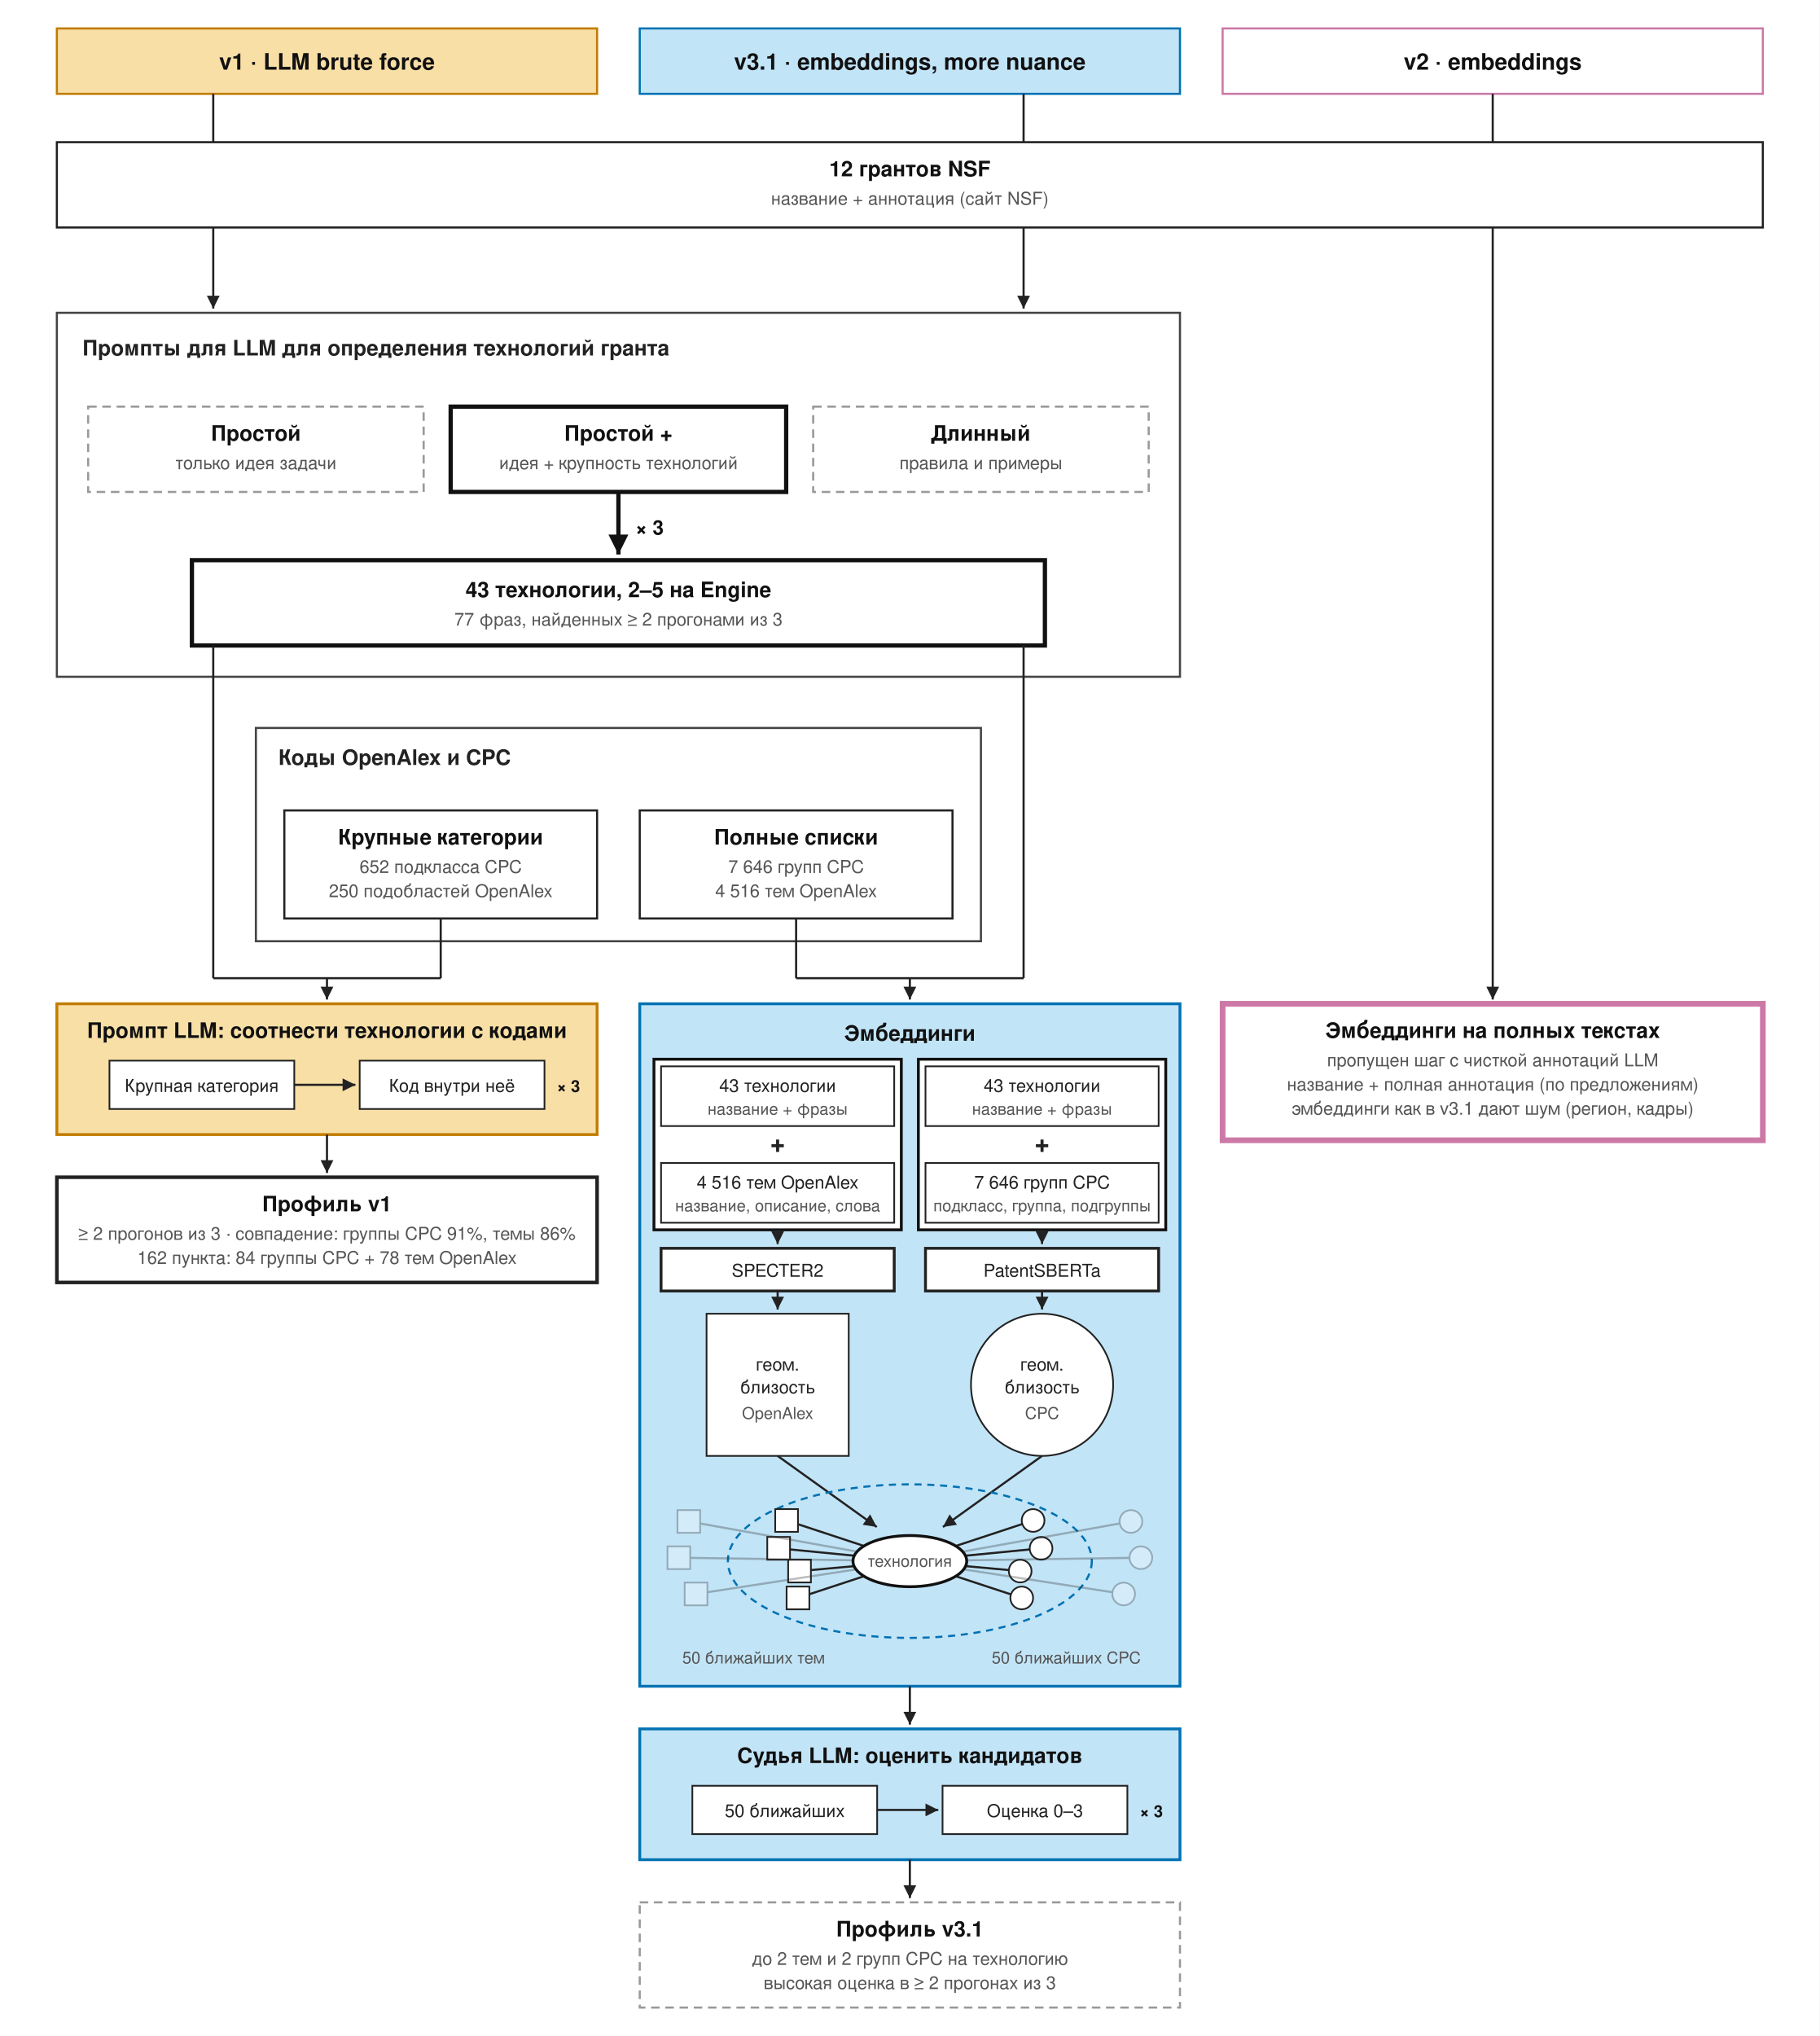
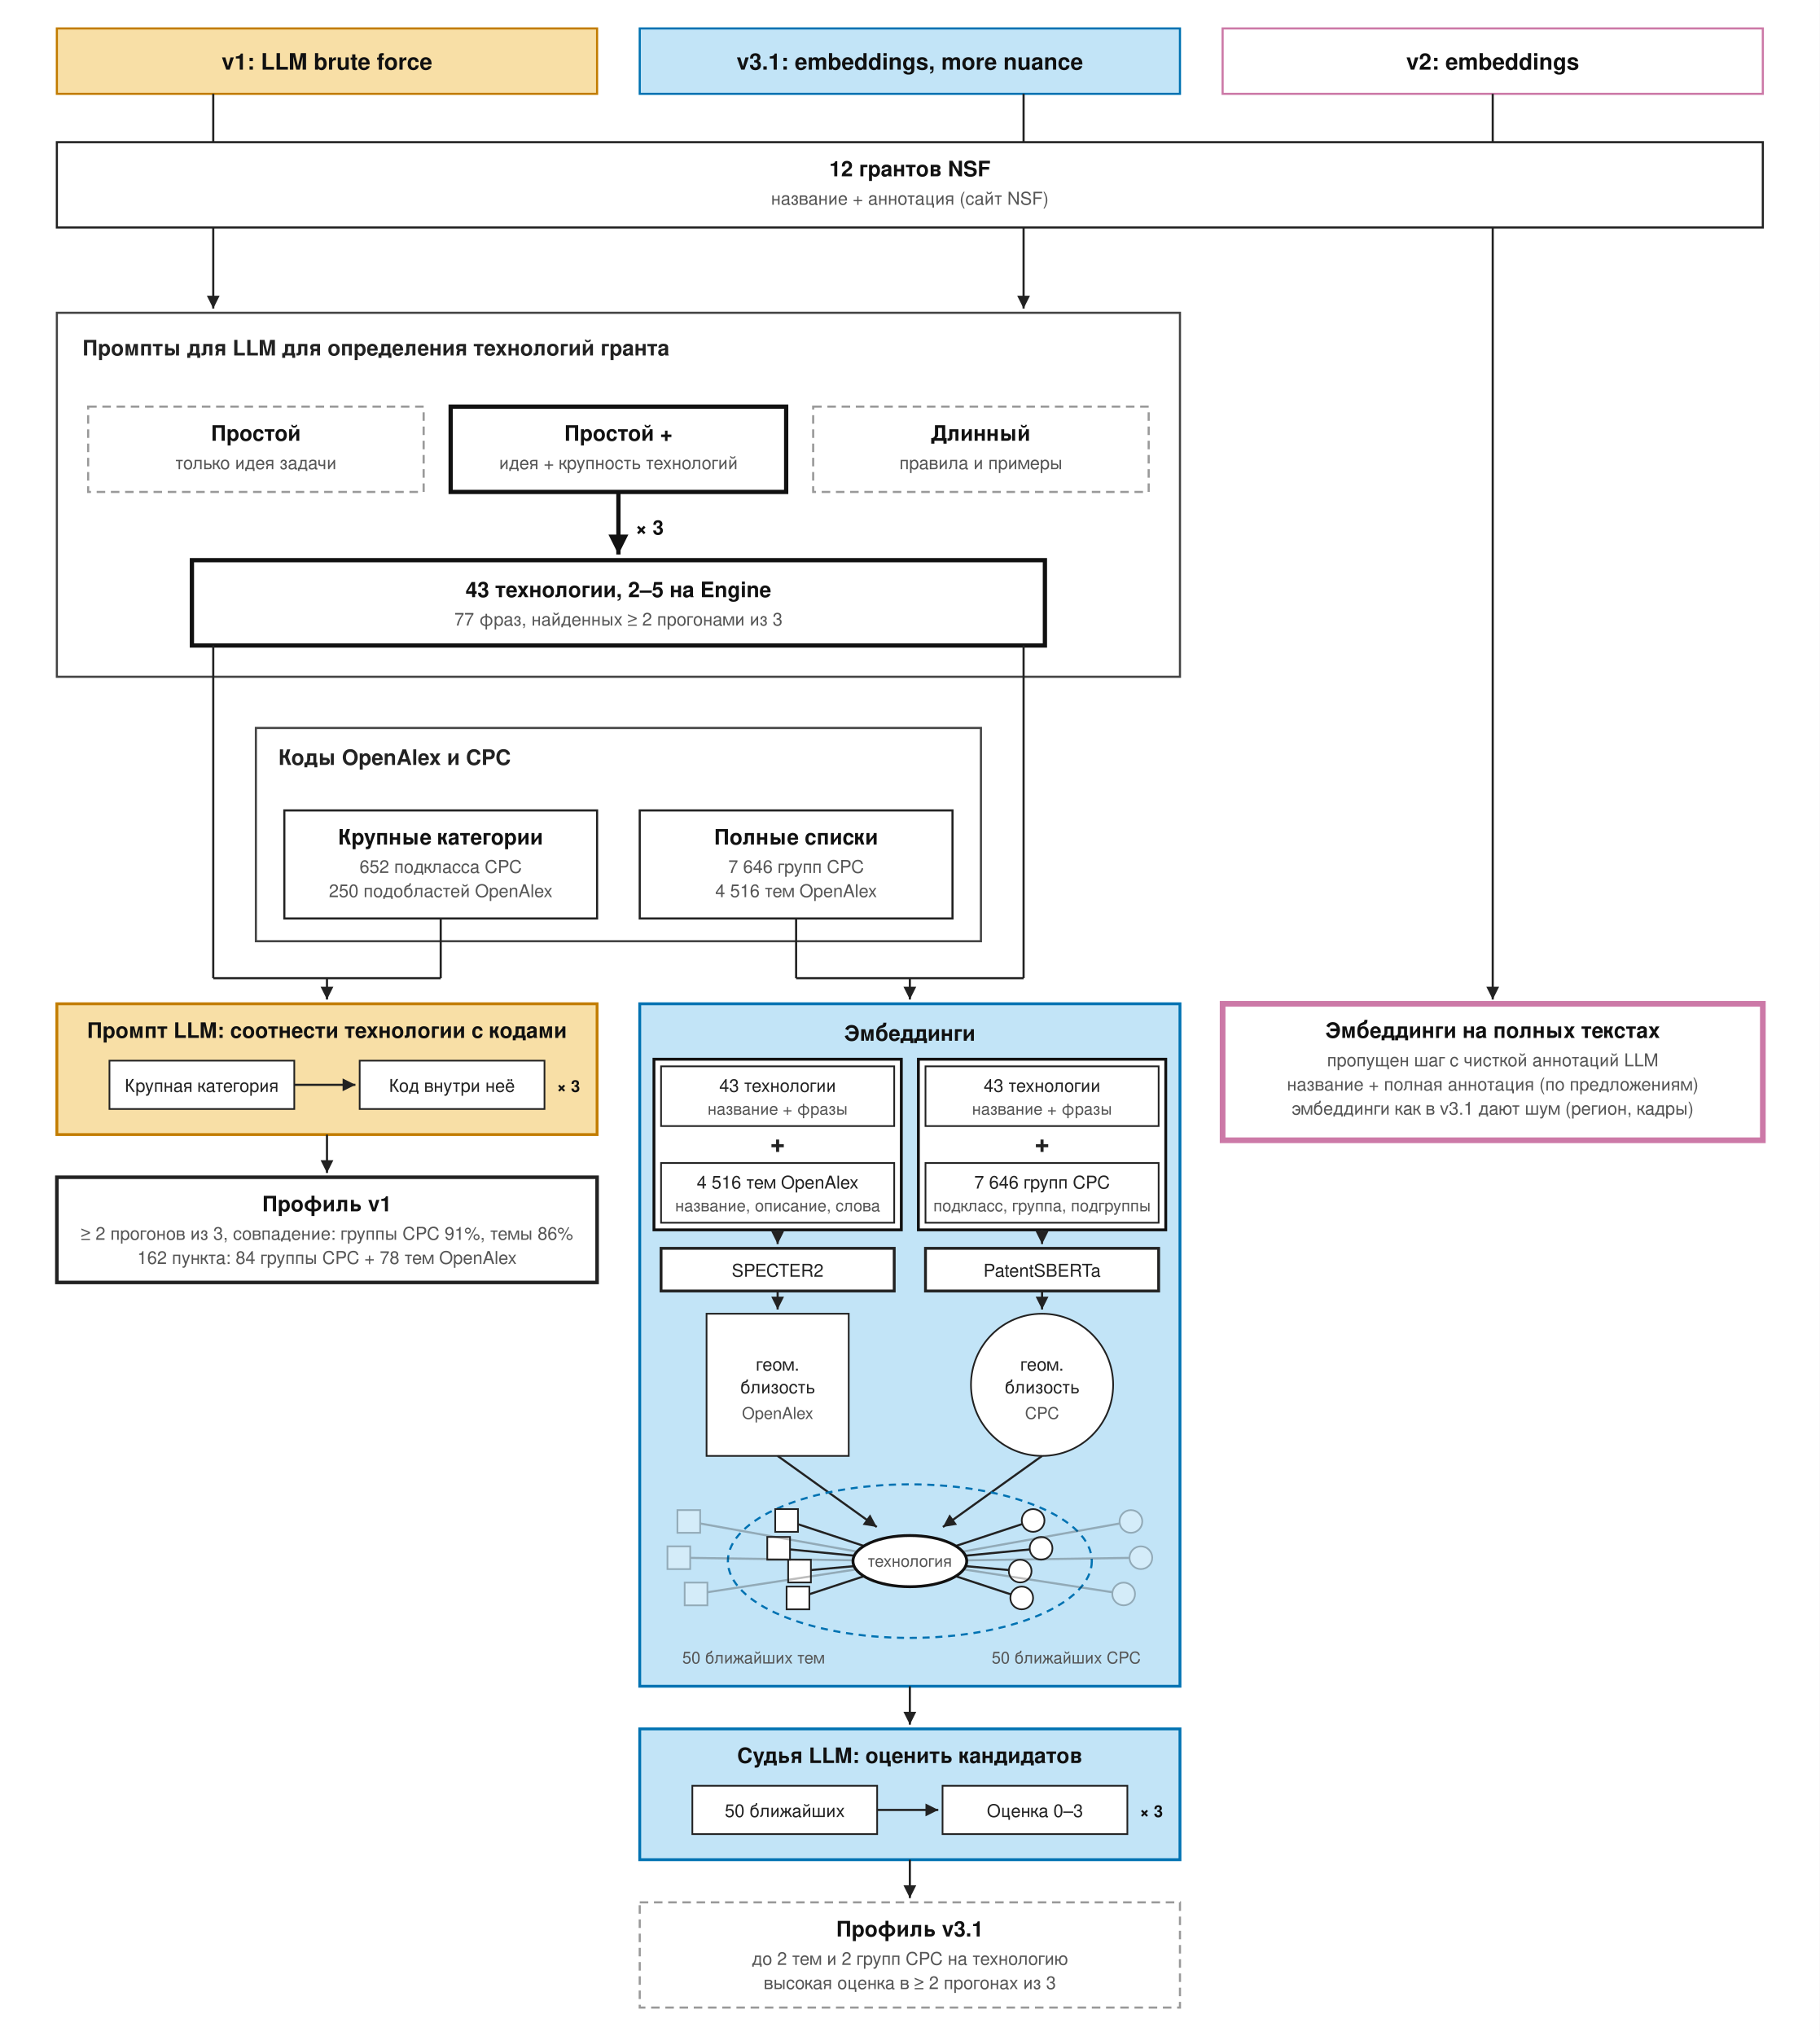
<svg xmlns="http://www.w3.org/2000/svg" viewBox="0 0 1280 1432" width="1280" height="1432">
  <defs>
    <marker id="a" viewBox="0 0 10 10" refX="10" refY="5" markerWidth="9" markerHeight="9" markerUnits="userSpaceOnUse" orient="auto">
      <path d="M0,0 L10,5 L0,10 z" fill="#222" />
    </marker>
    <marker id="A" viewBox="0 0 10 10" refX="10" refY="5" markerWidth="14" markerHeight="14" markerUnits="userSpaceOnUse" orient="auto">
      <path d="M0,0 L10,5 L0,10 z" fill="#111" />
    </marker>
    <style>
/* palette: Okabe-Ito orange #E69F00 (v1) and sky blue #56B4E9 / blue #0072B2 (v3.1), reddish purple #CC79A7 (v2);
   tints for fills, darker shades for borders; checked for protan-, deutan- and tritanopia (Machado 2009):
   the v1 and v3.1 fills differ by dE &gt;= 33 in all three */
text { font-family: Helvetica, Arial, "DejaVu Sans", sans-serif; }
.box { fill: #fff; stroke: #222; stroke-width: 1.5; }
.v2 { fill: #e3ecf9; stroke: #4a6fa5; stroke-width: 1.5; }
.head { fill: #fff; stroke: #222; stroke-width: 1.5; }
.h2 { stroke: #cc79a7; } .h3 { fill: #c2e4f7; stroke: #0072b2; } .h1 { fill: #f8dfa6; stroke: #c27c00; }
.common { fill: #fff; stroke: #444; stroke-width: 1.5; }
.prompts { fill: #fff; stroke: #444; stroke-width: 1.5; }
.model { fill: #fff; stroke: #222; stroke-width: 2; }
.frame { fill: #fff; stroke: #111; stroke-width: 2; }
.judge { fill: #c2e4f7; stroke: #0072b2; stroke-width: 2; }
.v2c { fill: #fff; stroke: #cc79a7; stroke-width: 4; }
.bound { fill: none; stroke: #0072b2; stroke-width: 1.5; stroke-dasharray: 5 4; }
.tc { fill: #fff; stroke: #111; stroke-width: 2; }
.plus { font-size: 18px; font-weight: 700; fill: #222; text-anchor: middle; }
.x3 { font-size: 14px; font-weight: 700; fill: #111; }
.LN2 { fill: none; stroke: #222; stroke-width: 1.5; }
.pr { fill: #fff; stroke: #999; stroke-width: 1.5; stroke-dasharray: 6 4; }
.chosen { fill: #fff; stroke: #111; stroke-width: 3; }
.tech { fill: #fff; stroke: #111; stroke-width: 3; }
.out1 { fill: #fff; stroke: #222; stroke-width: 2.5; }
.q { fill: #fff; stroke: #222; stroke-width: 1.2; }
.qs { font-size: 12.5px; fill: #222; text-anchor: middle; }
.qss { font-size: 11.5px; fill: #555; text-anchor: middle; }
.emb { fill: #c2e4f7; stroke: #0072b2; stroke-width: 2; }
.llm { fill: #f8dfa6; stroke: #c27c00; stroke-width: 2; }
.stop { fill: #fdecea; stroke: #b3261e; stroke-width: 2; }
.km { fill: #fbe9dc; stroke: #c0632b; stroke-width: 1.2; }
.kmt { font-size: 11px; font-weight: 700; fill: #9a4a1c; text-anchor: middle; }
.th { font-size: 16px; font-weight: 700; fill: #111; text-anchor: middle; }
.t { font-size: 15px; font-weight: 700; fill: #111; text-anchor: middle; }
.stopt { font-size: 15px; font-weight: 700; fill: #b3261e; text-anchor: middle; }
.s { font-size: 12.5px; fill: #555; text-anchor: middle; }
.bt { font-size: 15px; font-weight: 700; fill: #222; }
.bs { font-size: 12.5px; fill: #555; }
.note { font-size: 12px; font-style: italic; fill: #888; text-anchor: middle; }
.tag { font-size: 11.5px; font-weight: 700; fill: #111; text-anchor: end; }
.lg { font-size: 12px; fill: #444; }
.ln { fill: none; stroke: #222; stroke-width: 1.5; }
.LN { fill: none; stroke: #111; stroke-width: 3; }
.dl { fill: none; stroke: #999; stroke-width: 1.5; stroke-dasharray: 5 4; }
</style>
  </defs>
  <rect width="100%" height="100%" fill="#fff" />
  <rect class="head h1" x="40" y="20" width="380" height="46" />
-   <text class="th" x="230.0" y="49">v1 · LLM brute force</text>
+   <text class="th" x="230.0" y="49">v1: LLM brute force</text>
  <rect class="head h3" x="450" y="20" width="380" height="46" />
-   <text class="th" x="640.0" y="49">v3.1 · embeddings, more nuance</text>
+   <text class="th" x="640.0" y="49">v3.1: embeddings, more nuance</text>
  <rect class="head h2" x="860" y="20" width="380" height="46" />
-   <text class="th" x="1050.0" y="49">v2 · embeddings</text>
+   <text class="th" x="1050.0" y="49">v2: embeddings</text>
  <rect class="box" x="40" y="100" width="1200" height="60" />
  <text class="t" x="640.0" y="124">12 грантов NSF</text>
  <text class="s" x="640.0" y="144">название + аннотация (сайт NSF)</text>
  <rect class="prompts" x="40" y="220" width="790" height="256" />
  <text class="bt" x="58" y="250">Промпты для LLM для определения технологий гранта</text>
  <rect class="pr" x="62.0" y="286" width="236" height="60" />
  <text class="t" x="180.0" y="310">Простой</text>
  <text class="s" x="180.0" y="330">только идея задачи</text>
  <rect class="chosen" x="317.0" y="286" width="236" height="60" />
  <text class="t" x="435.0" y="310">Простой +</text>
  <text class="s" x="435.0" y="330">идея + крупность технологий</text>
  <rect class="pr" x="572.0" y="286" width="236" height="60" />
  <text class="t" x="690.0" y="310">Длинный</text>
  <text class="s" x="690.0" y="330">правила и примеры</text>
  <path class="ln" d="M150.0,66 V100" />
  <path class="ln" d="M150.0,160 V217" marker-end="url(#a)" />
  <path class="ln" d="M720.0,66 V100" />
  <path class="ln" d="M720.0,160 V217" marker-end="url(#a)" />
  <path class="ln" d="M1050.0,66 V100" />
  <path class="LN" d="M435.0,346 V390" marker-end="url(#A)" />
  <text class="x3" x="447.0" y="376.0">× 3</text>
  <rect class="tech" x="135.0" y="394" width="600" height="60" />
  <text class="t" x="435.0" y="420">43 технологии, 2–5 на Engine</text>
  <text class="s" x="435.0" y="440">77 фраз, найденных ≥ 2 прогонами из 3</text>
  <rect class="common" x="180.0" y="512" width="510.0" height="150" />
  <text class="bt" x="196.0" y="538">Коды OpenAlex и CPC</text>
  <rect class="box" x="200.0" y="570" width="220" height="76" />
  <text class="t" x="310.0" y="594">Крупные категории</text>
  <text class="s" x="310.0" y="614">652 подкласса CPC</text>
  <text class="s" x="310.0" y="631">250 подобластей OpenAlex</text>
  <rect class="box" x="450.0" y="570" width="220" height="76" />
  <text class="t" x="560.0" y="594">Полные списки</text>
  <text class="s" x="560.0" y="614">7 646 групп CPC</text>
  <text class="s" x="560.0" y="631">4 516 тем OpenAlex</text>
  <path class="LN2" d="M150.0,454 V688" />
  <path class="LN2" d="M310.0,646 V688" />
  <path class="LN2" d="M150.0,688 H310.0" />
  <path class="ln" d="M230.0,688 V703" marker-end="url(#a)" />
  <path class="LN2" d="M720.0,454 V688" />
  <path class="LN2" d="M560.0,646 V688" />
  <path class="LN2" d="M560.0,688 H720.0" />
  <path class="ln" d="M640.0,688 V703" marker-end="url(#a)" />
  <rect class="llm" x="40" y="706" width="380" height="92" />
  <text class="t" x="230.0" y="730">Промпт LLM: соотнести технологии с кодами</text>
  <rect class="q" x="77.0" y="746" width="130" height="34" />
  <text class="qs" x="142.0" y="768">Крупная категория</text>
  <rect class="q" x="253.0" y="746" width="130" height="34" />
  <text class="qs" x="318.0" y="768">Код внутри неё</text>
  <path class="ln" d="M207.0,763 H250.0" marker-end="url(#a)" />
  <text class="tag" x="408" y="768">× 3</text>
  <path class="ln" d="M230.0,798 V825" marker-end="url(#a)" />
  <rect class="out1" x="40" y="828" width="380" height="74" />
  <text class="t" x="230.0" y="852">Профиль v1</text>
-   <text class="s" x="230.0" y="872">≥ 2 прогонов из 3 · совпадение: группы CPC 91%, темы 86%</text>
+   <text class="s" x="230.0" y="872">≥ 2 прогонов из 3, совпадение: группы CPC 91%, темы 86%</text>
  <text class="s" x="230.0" y="889">162 пункта: 84 группы CPC + 78 тем OpenAlex</text>
  <rect class="emb" x="450" y="706" width="380" height="480" />
  <text class="t" x="640.0" y="732">Эмбеддинги</text>
  <rect class="frame" x="460.0" y="745" width="174" height="120" />
  <rect class="q" x="465.0" y="750" width="164" height="42" />
  <text class="qs" x="547.0" y="768">43 технологии</text>
  <text class="qss" x="547.0" y="784">название + фразы</text>
  <text class="plus" x="547.0" y="810">+</text>
  <rect class="q" x="465.0" y="818" width="164" height="42" />
  <text class="qs" x="547.0" y="836">4 516 тем OpenAlex</text>
  <text class="qss" x="547.0" y="852">название, описание, слова</text>
  <path class="ln" d="M547.0,865 V875" marker-end="url(#a)" />
  <rect class="model" x="465.0" y="878" width="164" height="30" />
  <text class="qs" x="547.0" y="898">SPECTER2</text>
  <path class="ln" d="M547.0,908 V921" marker-end="url(#a)" />
  <rect class="q" x="497.0" y="924" width="100" height="100" />
  <text class="qs" x="547.0" y="964">геом.</text>
  <text class="qs" x="547.0" y="980">близость</text>
  <text class="qss" x="547.0" y="998">OpenAlex</text>
  <rect class="frame" x="646.0" y="745" width="174" height="120" />
  <rect class="q" x="651.0" y="750" width="164" height="42" />
  <text class="qs" x="733.0" y="768">43 технологии</text>
  <text class="qss" x="733.0" y="784">название + фразы</text>
  <text class="plus" x="733.0" y="810">+</text>
  <rect class="q" x="651.0" y="818" width="164" height="42" />
  <text class="qs" x="733.0" y="836">7 646 групп CPC</text>
  <text class="qss" x="733.0" y="852">подкласс, группа, подгруппы</text>
  <path class="ln" d="M733.0,865 V875" marker-end="url(#a)" />
  <rect class="model" x="651.0" y="878" width="164" height="30" />
  <text class="qs" x="733.0" y="898">PatentSBERTa</text>
  <path class="ln" d="M733.0,908 V921" marker-end="url(#a)" />
  <circle class="q" cx="733.0" cy="974" r="50" />
  <text class="qs" x="733.0" y="964">геом.</text>
  <text class="qs" x="733.0" y="980">близость</text>
  <text class="qss" x="733.0" y="998">CPC</text>
  <path class="ln" d="M547.0,1024 L616.75,1074" marker-end="url(#a)" />
  <path class="ln" d="M733.0,1024 L663.25,1074" marker-end="url(#a)" />
  <ellipse class="bound" cx="640.0" cy="1098" rx="128" ry="54" />
  <g>
    <path class="ln" d="M640.0,1098 L561.3,1123.9" />
    <rect class="q" x="553.3" y="1115.9" width="16" height="16" />
  </g>
  <g>
    <path class="ln" d="M640.0,1098 L562.4,1105.0" />
    <rect class="q" x="554.4" y="1097.0" width="16" height="16" />
  </g>
  <g>
    <path class="ln" d="M640.0,1098 L547.7,1089.0" />
    <rect class="q" x="539.7" y="1081.0" width="16" height="16" />
  </g>
  <g>
    <path class="ln" d="M640.0,1098 L553.3,1069.4" />
    <rect class="q" x="545.3" y="1061.4" width="16" height="16" />
  </g>
  <g style="opacity:.3">
    <path class="ln" d="M640.0,1098 L489.6,1121.1" />
    <rect class="q" x="481.6" y="1113.1" width="16" height="16" />
  </g>
  <g style="opacity:.3">
    <path class="ln" d="M640.0,1098 L477.5,1095.6" />
    <rect class="q" x="469.5" y="1087.6" width="16" height="16" />
  </g>
  <g style="opacity:.3">
    <path class="ln" d="M640.0,1098 L484.5,1070.1" />
    <rect class="q" x="476.5" y="1062.1" width="16" height="16" />
  </g>
  <g>
    <path class="ln" d="M640.0,1098 L718.7,1123.9" />
    <circle class="q" cx="718.7" cy="1123.9" r="8" />
  </g>
  <g>
    <path class="ln" d="M640.0,1098 L717.6,1105.0" />
    <circle class="q" cx="717.6" cy="1105.0" r="8" />
  </g>
  <g>
    <path class="ln" d="M640.0,1098 L732.3,1089.0" />
    <circle class="q" cx="732.3" cy="1089.0" r="8" />
  </g>
  <g>
    <path class="ln" d="M640.0,1098 L726.7,1069.4" />
    <circle class="q" cx="726.7" cy="1069.4" r="8" />
  </g>
  <g style="opacity:.3">
    <path class="ln" d="M640.0,1098 L790.4,1121.1" />
    <circle class="q" cx="790.4" cy="1121.1" r="8" />
  </g>
  <g style="opacity:.3">
    <path class="ln" d="M640.0,1098 L802.5,1095.6" />
    <circle class="q" cx="802.5" cy="1095.6" r="8" />
  </g>
  <g style="opacity:.3">
    <path class="ln" d="M640.0,1098 L795.5,1070.1" />
    <circle class="q" cx="795.5" cy="1070.1" r="8" />
  </g>
  <ellipse class="tc" cx="640.0" cy="1098" rx="40" ry="18" />
  <text class="qss" x="640.0" y="1102">технология</text>
  <text class="qss" x="530.0" y="1170">50 ближайших тем</text>
  <text class="qss" x="750.0" y="1170">50 ближайших CPC</text>
  <path class="ln" d="M1050.0,160 V703" marker-end="url(#a)" />
  <rect class="v2c" x="860" y="706" width="380" height="96" />
  <text class="t" x="1050.0" y="730">Эмбеддинги на полных текстах</text>
  <text class="s" x="1050.0" y="750">пропущен шаг с чисткой аннотаций LLM</text>
  <text class="s" x="1050.0" y="767">название + полная аннотация (по предложениям)</text>
  <text class="s" x="1050.0" y="784">эмбеддинги как в v3.1 дают шум (регион, кадры)</text>
  <path class="ln" d="M640.0,1186 V1213" marker-end="url(#a)" />
  <rect class="judge" x="450" y="1216" width="380" height="92" />
  <text class="t" x="640.0" y="1240">Судья LLM: оценить кандидатов</text>
  <rect class="q" x="487.0" y="1256" width="130" height="34" />
  <text class="qs" x="552.0" y="1278">50 ближайших</text>
  <rect class="q" x="663.0" y="1256" width="130" height="34" />
  <text class="qs" x="728.0" y="1278">Оценка 0–3</text>
  <path class="ln" d="M617.0,1273 H660.0" marker-end="url(#a)" />
  <text class="tag" x="818" y="1278">× 3</text>
  <path class="ln" d="M640.0,1308 V1335" marker-end="url(#a)" />
  <rect class="pr" x="450" y="1338" width="380" height="74" />
  <text class="t" x="640.0" y="1362">Профиль v3.1</text>
  <text class="s" x="640.0" y="1382">до 2 тем и 2 групп CPC на технологию</text>
  <text class="s" x="640.0" y="1399">высокая оценка в ≥ 2 прогонах из 3</text>
</svg>
